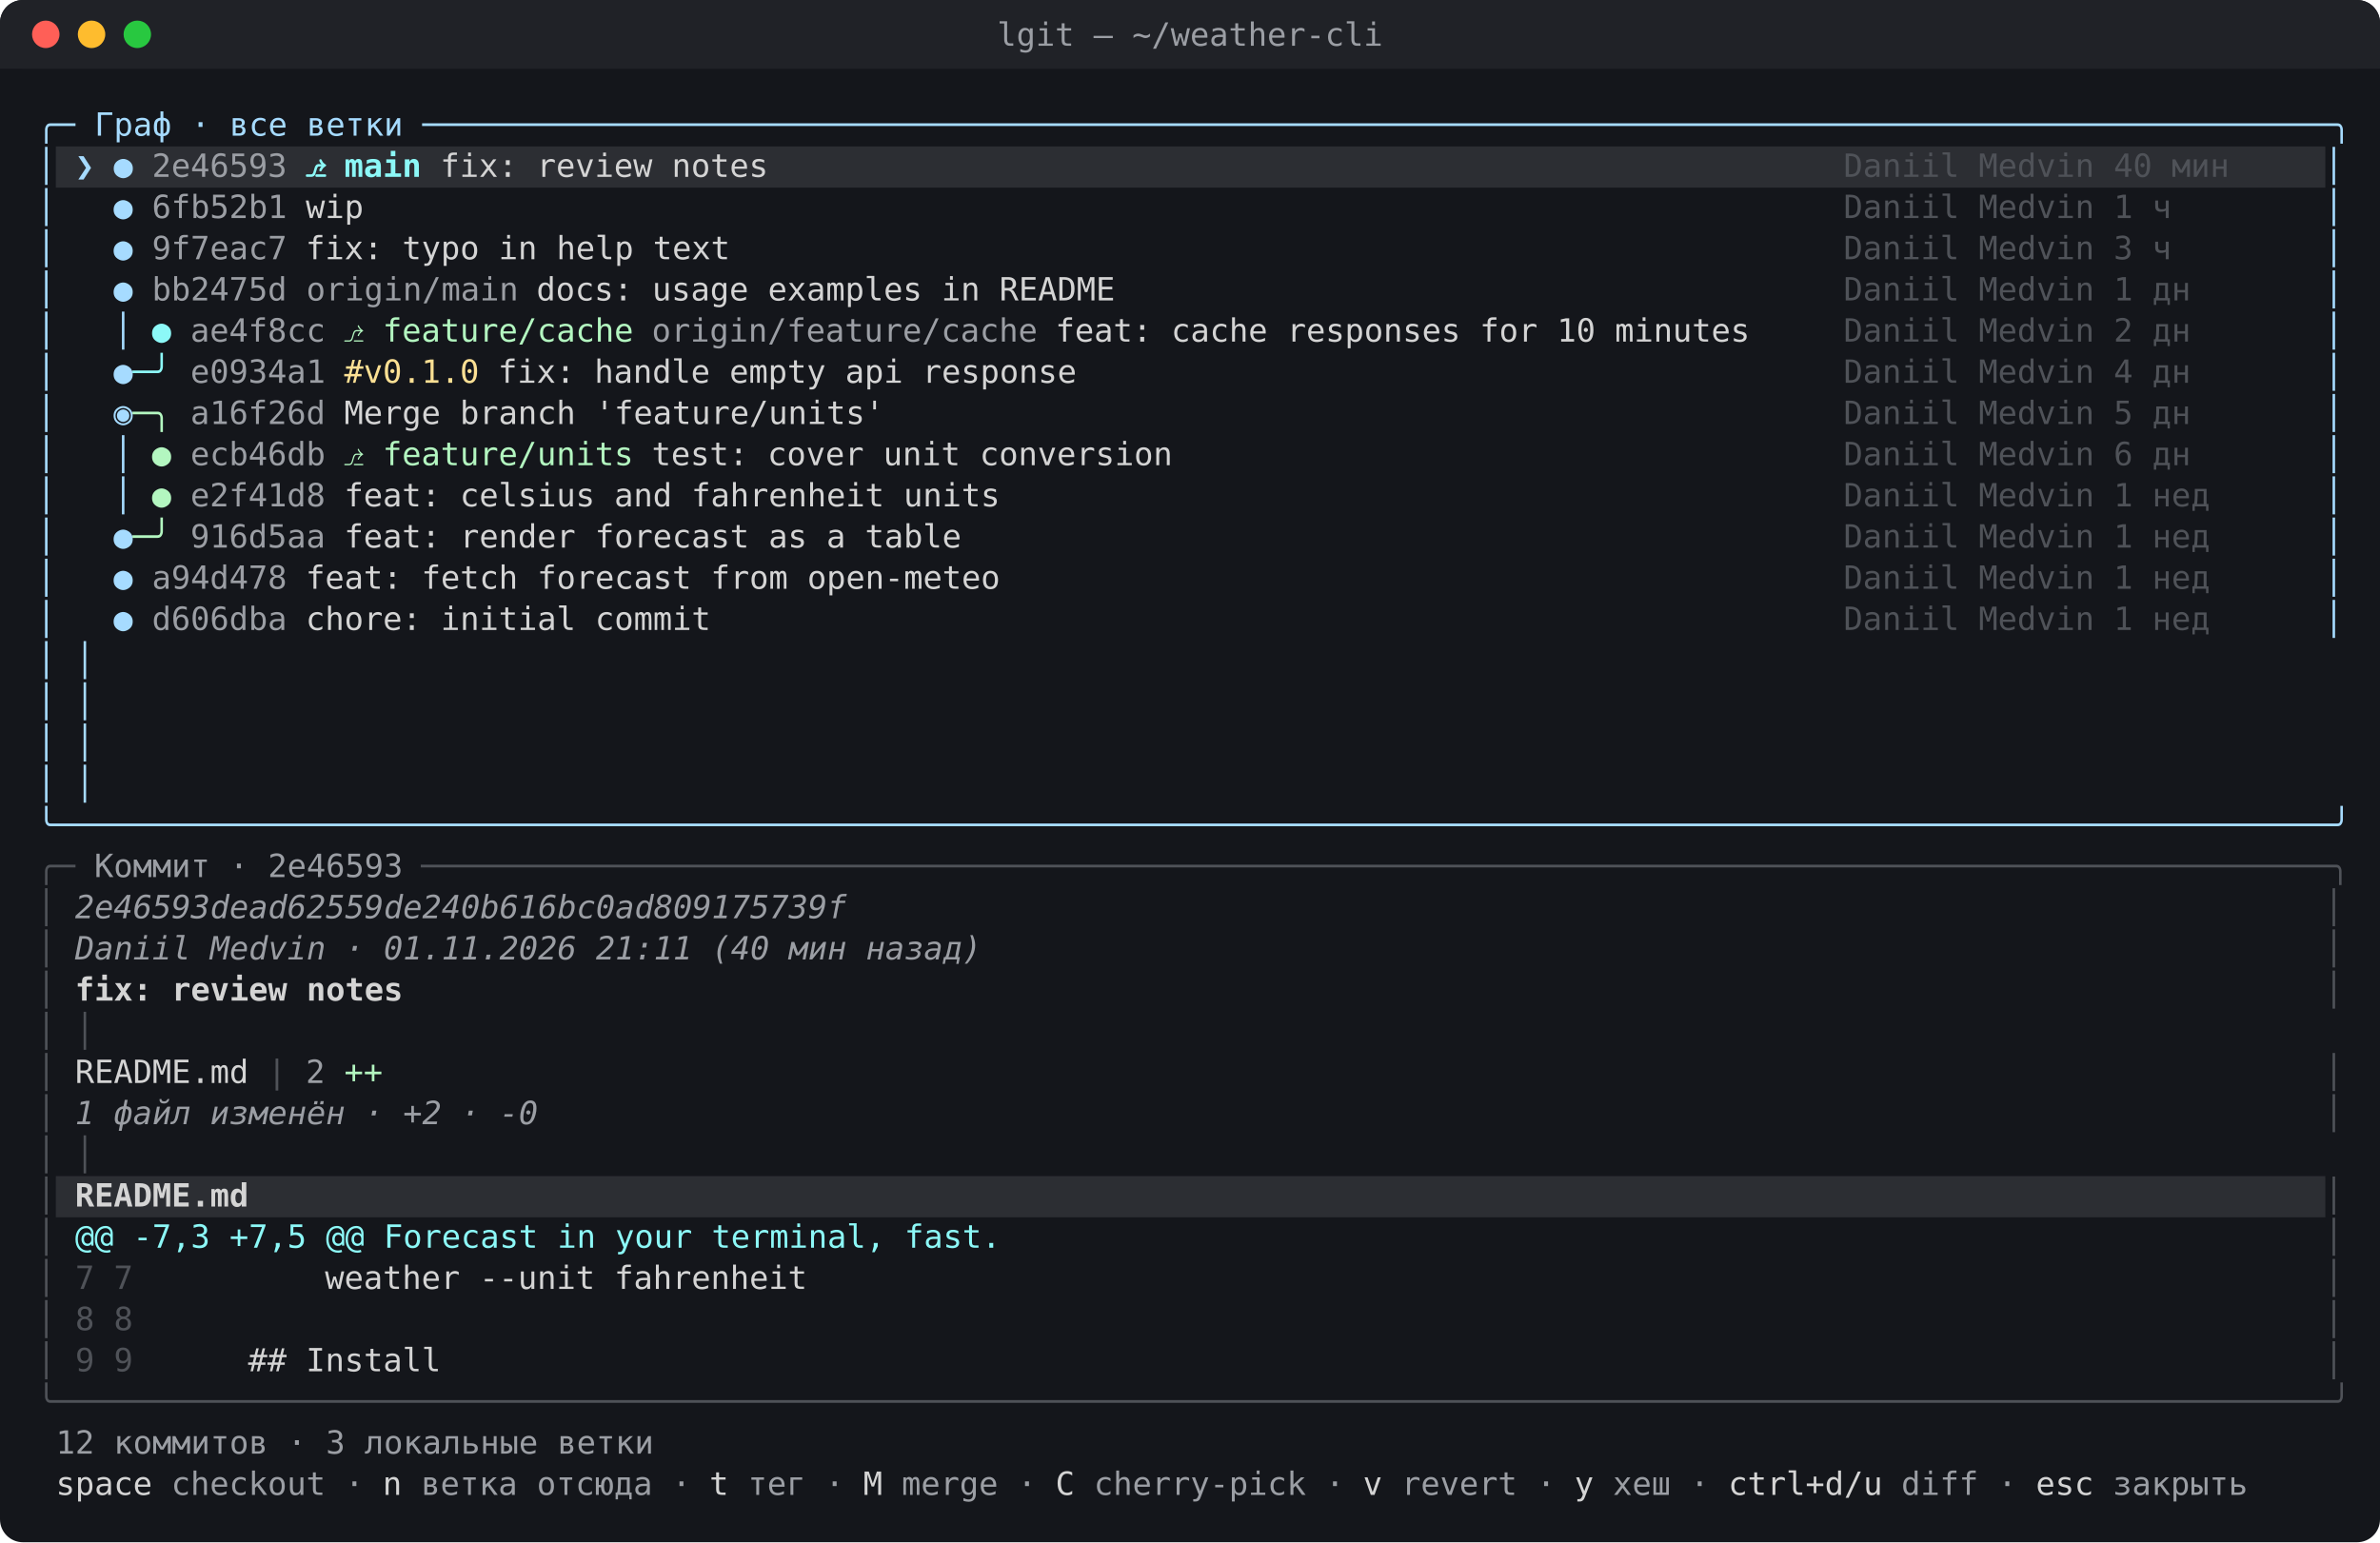
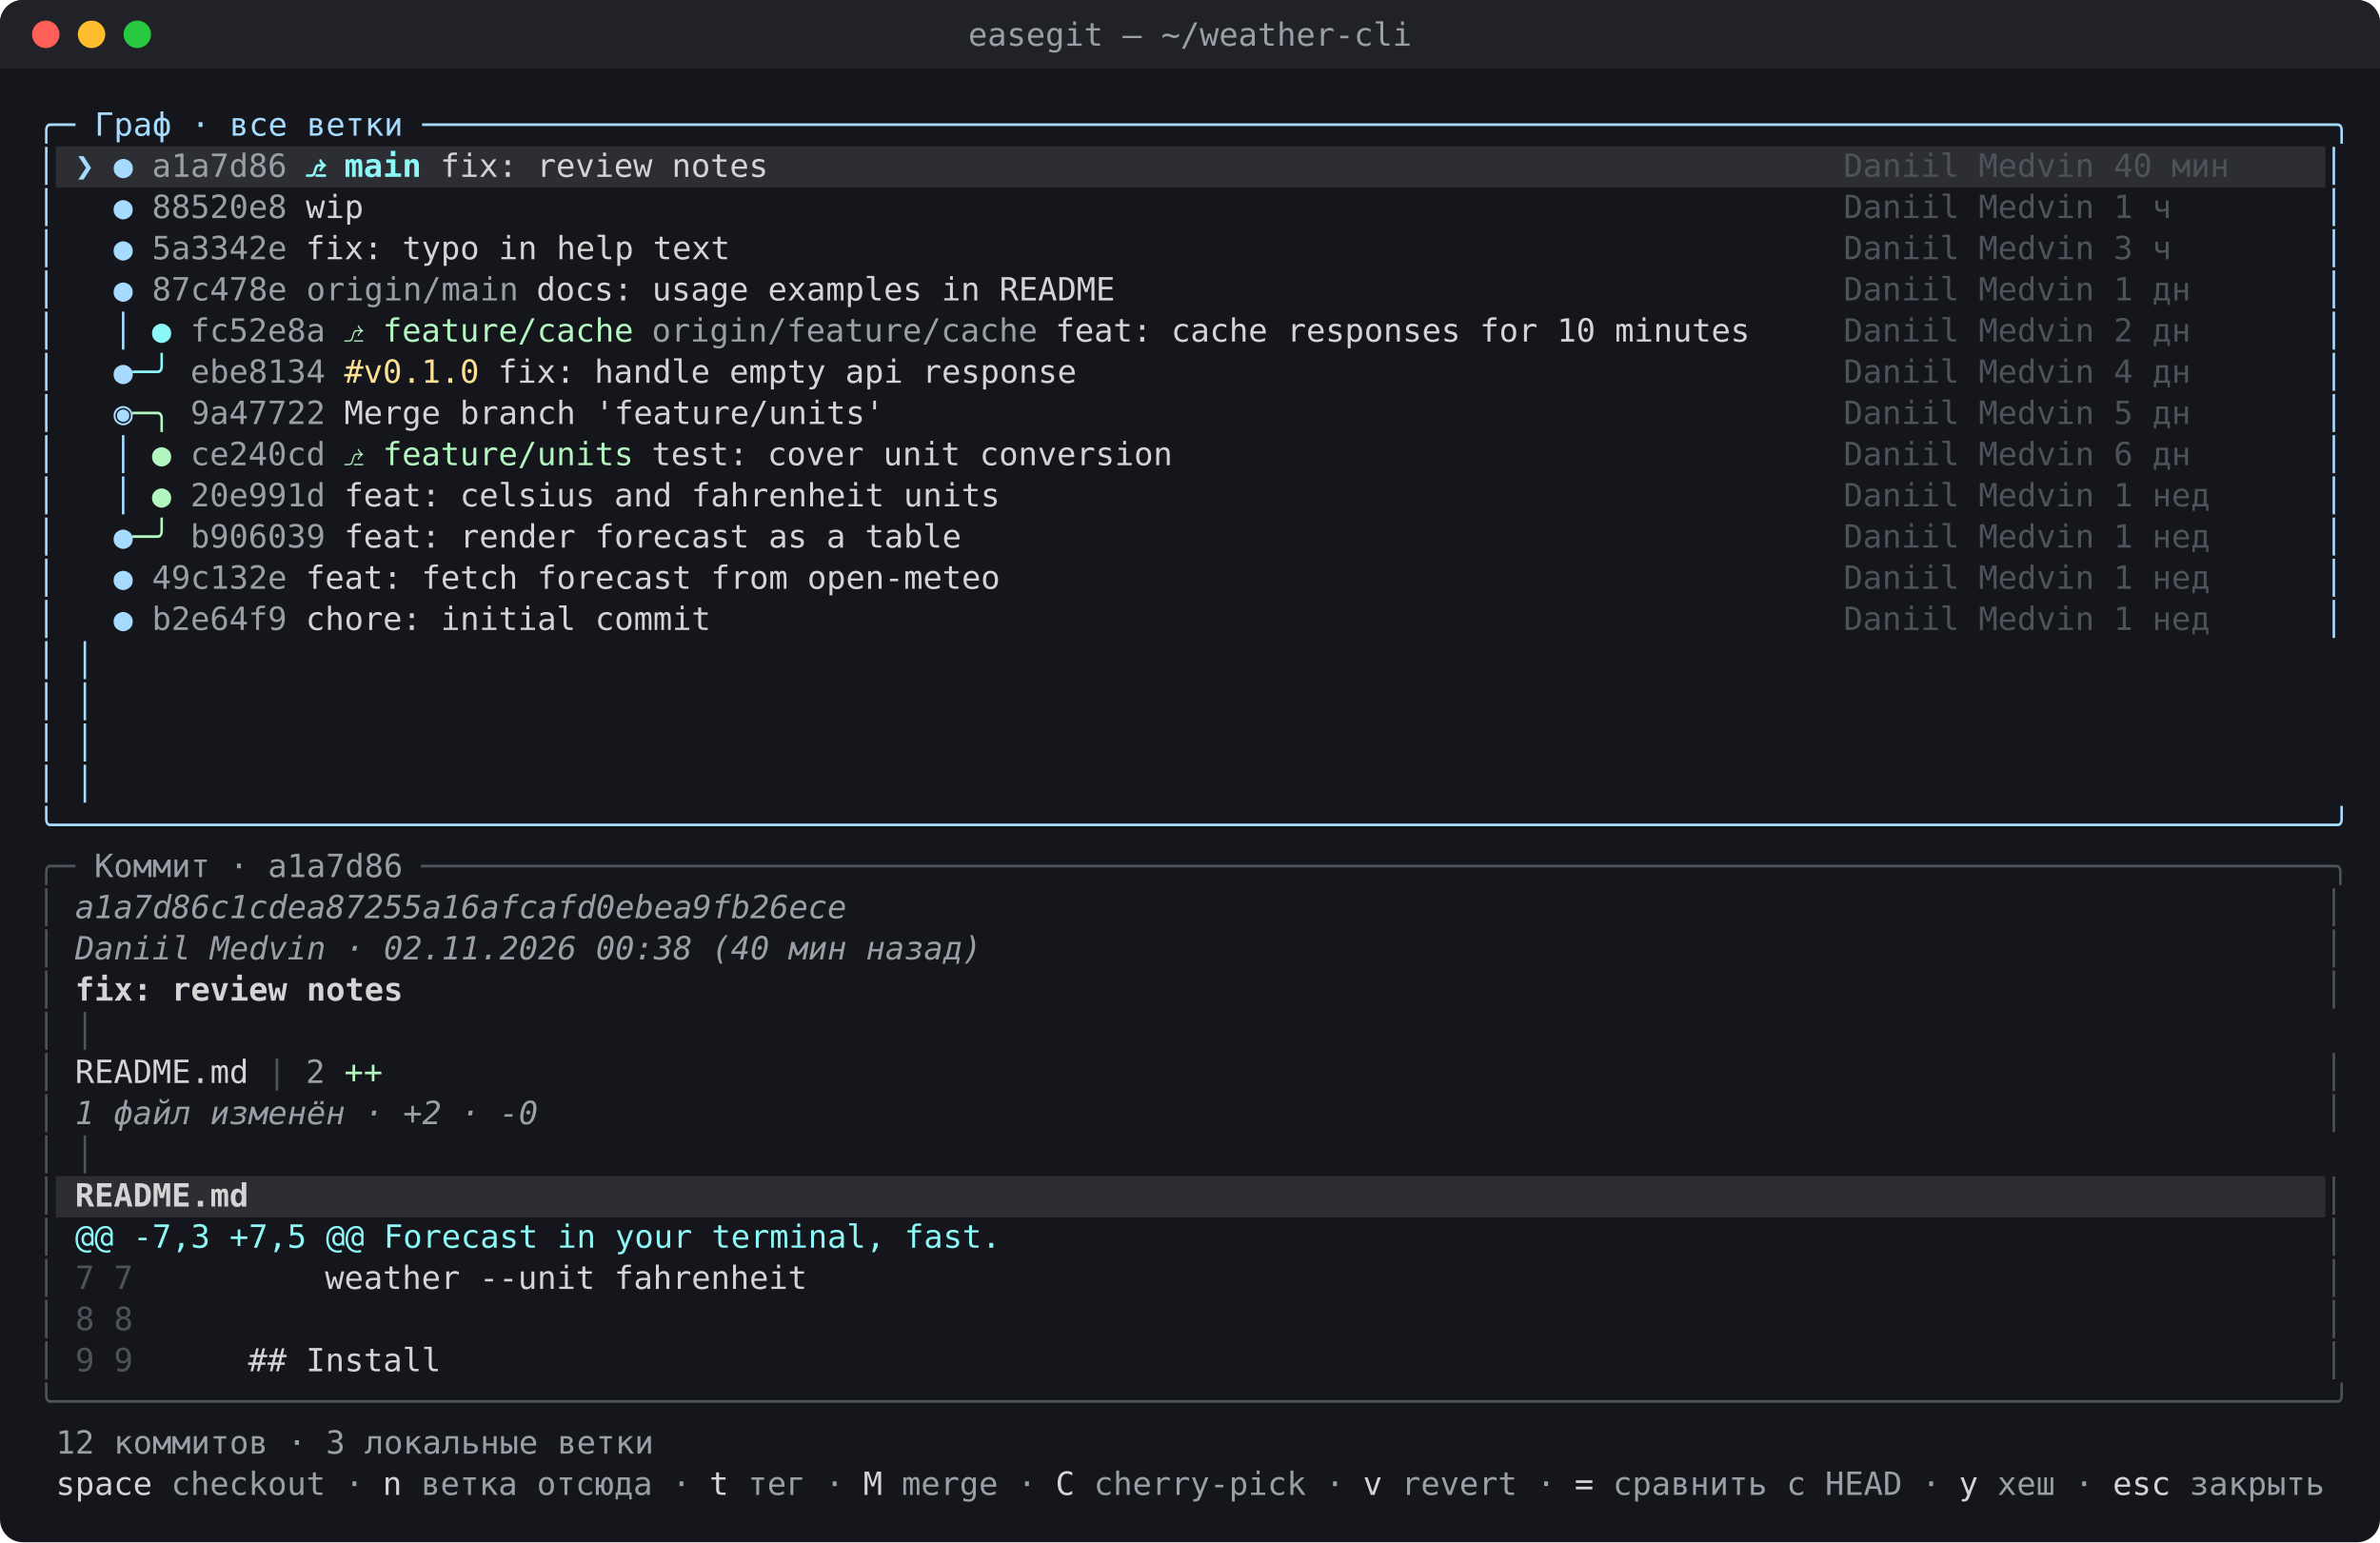
<svg xmlns="http://www.w3.org/2000/svg" width="1040" height="674" viewBox="0 0 1040 674">
  <style>text{font-family:"JetBrains Mono","Cascadia Mono","SF Mono",Menlo,Consolas,"DejaVu Sans Mono",monospace;font-size:14px;white-space:pre}</style>
  <rect width="100%" height="100%" rx="10" fill="#14161B" />
  <rect width="100%" height="30" rx="10" fill="#202227" />
  <rect y="20" width="100%" height="10" fill="#202227" />
  <circle cx="20" cy="15" r="6" fill="#FF5F57" />
  <circle cx="40" cy="15" r="6" fill="#FEBC2E" />
  <circle cx="60" cy="15" r="6" fill="#28C840" />
-   <text x="520" y="20" fill="#9B9EA4" text-anchor="middle">lgit — ~/weather-cli</text>
+   <text x="520" y="20" fill="#9B9EA4" text-anchor="middle">easegit — ~/weather-cli</text>
  <text x="16.0" y="59.3" fill="#A6DBFF" textLength="1008.0" lengthAdjust="spacingAndGlyphs">╭─ Граф · все ветки ───────────────────────────────────────────────────────────────────────────────────────────────────╮</text>
  <rect x="24.4" y="64" width="991.7" height="18" fill="#2C2E33" />
  <text x="16.0" y="77.3" fill="#A6DBFF" textLength="8.4" lengthAdjust="spacingAndGlyphs">│</text>
  <text x="32.8" y="77.3" fill="#A6DBFF" textLength="25.2" lengthAdjust="spacingAndGlyphs" font-weight="bold">❯ ●</text>
-   <text x="66.4" y="77.3" fill="#9B9EA4" textLength="58.8" lengthAdjust="spacingAndGlyphs">2e46593</text>
+   <text x="66.4" y="77.3" fill="#9B9EA4" textLength="58.8" lengthAdjust="spacingAndGlyphs">a1a7d86</text>
  <text x="133.6" y="77.3" fill="#8CF8F7" textLength="50.4" lengthAdjust="spacingAndGlyphs" font-weight="bold">⎇ main</text>
  <text x="192.4" y="77.3" fill="#D4D4D4" textLength="142.8" lengthAdjust="spacingAndGlyphs">fix: review notes</text>
  <text x="805.6" y="77.3" fill="#4F5258" textLength="201.6" lengthAdjust="spacingAndGlyphs">Daniil Medvin     40 мин</text>
  <text x="1015.6" y="77.3" fill="#A6DBFF" textLength="8.4" lengthAdjust="spacingAndGlyphs">│</text>
  <text x="16.0" y="95.3" fill="#A6DBFF" textLength="8.4" lengthAdjust="spacingAndGlyphs">│</text>
  <text x="49.6" y="95.3" fill="#A6DBFF" textLength="8.4" lengthAdjust="spacingAndGlyphs" font-weight="bold">●</text>
-   <text x="66.4" y="95.3" fill="#9B9EA4" textLength="58.8" lengthAdjust="spacingAndGlyphs">6fb52b1</text>
+   <text x="66.4" y="95.3" fill="#9B9EA4" textLength="58.8" lengthAdjust="spacingAndGlyphs">88520e8</text>
  <text x="133.6" y="95.3" fill="#D4D4D4" textLength="25.2" lengthAdjust="spacingAndGlyphs">wip</text>
  <text x="805.6" y="95.3" fill="#4F5258" textLength="201.6" lengthAdjust="spacingAndGlyphs">Daniil Medvin        1 ч</text>
  <text x="1015.6" y="95.3" fill="#A6DBFF" textLength="8.4" lengthAdjust="spacingAndGlyphs">│</text>
  <text x="16.0" y="113.3" fill="#A6DBFF" textLength="8.4" lengthAdjust="spacingAndGlyphs">│</text>
  <text x="49.6" y="113.3" fill="#A6DBFF" textLength="8.4" lengthAdjust="spacingAndGlyphs" font-weight="bold">●</text>
-   <text x="66.4" y="113.3" fill="#9B9EA4" textLength="58.8" lengthAdjust="spacingAndGlyphs">9f7eac7</text>
+   <text x="66.4" y="113.3" fill="#9B9EA4" textLength="58.8" lengthAdjust="spacingAndGlyphs">5a3342e</text>
  <text x="133.6" y="113.3" fill="#D4D4D4" textLength="184.8" lengthAdjust="spacingAndGlyphs">fix: typo in help text</text>
  <text x="805.6" y="113.3" fill="#4F5258" textLength="201.6" lengthAdjust="spacingAndGlyphs">Daniil Medvin        3 ч</text>
  <text x="1015.6" y="113.3" fill="#A6DBFF" textLength="8.4" lengthAdjust="spacingAndGlyphs">│</text>
  <text x="16.0" y="131.3" fill="#A6DBFF" textLength="8.4" lengthAdjust="spacingAndGlyphs">│</text>
  <text x="49.6" y="131.3" fill="#A6DBFF" textLength="8.4" lengthAdjust="spacingAndGlyphs" font-weight="bold">●</text>
-   <text x="66.4" y="131.3" fill="#9B9EA4" textLength="159.6" lengthAdjust="spacingAndGlyphs">bb2475d origin/main</text>
+   <text x="66.4" y="131.3" fill="#9B9EA4" textLength="159.6" lengthAdjust="spacingAndGlyphs">87c478e origin/main</text>
  <text x="234.4" y="131.3" fill="#D4D4D4" textLength="252.0" lengthAdjust="spacingAndGlyphs">docs: usage examples in README</text>
  <text x="805.6" y="131.3" fill="#4F5258" textLength="201.6" lengthAdjust="spacingAndGlyphs">Daniil Medvin       1 дн</text>
  <text x="1015.6" y="131.3" fill="#A6DBFF" textLength="8.4" lengthAdjust="spacingAndGlyphs">│</text>
  <text x="16.0" y="149.3" fill="#A6DBFF" textLength="8.4" lengthAdjust="spacingAndGlyphs">│</text>
  <text x="49.6" y="149.3" fill="#A6DBFF" textLength="8.4" lengthAdjust="spacingAndGlyphs">│</text>
  <text x="66.4" y="149.3" fill="#8CF8F7" textLength="8.4" lengthAdjust="spacingAndGlyphs" font-weight="bold">●</text>
-   <text x="83.2" y="149.3" fill="#9B9EA4" textLength="58.8" lengthAdjust="spacingAndGlyphs">ae4f8cc</text>
+   <text x="83.2" y="149.3" fill="#9B9EA4" textLength="58.8" lengthAdjust="spacingAndGlyphs">fc52e8a</text>
  <text x="150.4" y="149.3" fill="#B3F6C0" textLength="126.0" lengthAdjust="spacingAndGlyphs">⎇ feature/cache</text>
  <text x="284.8" y="149.3" fill="#9B9EA4" textLength="168.0" lengthAdjust="spacingAndGlyphs">origin/feature/cache</text>
  <text x="461.2" y="149.3" fill="#D4D4D4" textLength="302.4" lengthAdjust="spacingAndGlyphs">feat: cache responses for 10 minutes</text>
  <text x="805.6" y="149.3" fill="#4F5258" textLength="201.6" lengthAdjust="spacingAndGlyphs">Daniil Medvin       2 дн</text>
  <text x="1015.6" y="149.3" fill="#A6DBFF" textLength="8.4" lengthAdjust="spacingAndGlyphs">│</text>
  <text x="16.0" y="167.3" fill="#A6DBFF" textLength="8.4" lengthAdjust="spacingAndGlyphs">│</text>
  <text x="49.6" y="167.3" fill="#A6DBFF" textLength="8.4" lengthAdjust="spacingAndGlyphs" font-weight="bold">●</text>
  <text x="58.0" y="167.3" fill="#8CF8F7" textLength="16.8" lengthAdjust="spacingAndGlyphs">─╯</text>
-   <text x="83.2" y="167.3" fill="#9B9EA4" textLength="58.8" lengthAdjust="spacingAndGlyphs">e0934a1</text>
+   <text x="83.2" y="167.3" fill="#9B9EA4" textLength="58.8" lengthAdjust="spacingAndGlyphs">ebe8134</text>
  <text x="150.4" y="167.3" fill="#FCE094" textLength="58.8" lengthAdjust="spacingAndGlyphs">#v0.1.0</text>
  <text x="217.6" y="167.3" fill="#D4D4D4" textLength="252.0" lengthAdjust="spacingAndGlyphs">fix: handle empty api response</text>
  <text x="805.6" y="167.3" fill="#4F5258" textLength="201.6" lengthAdjust="spacingAndGlyphs">Daniil Medvin       4 дн</text>
  <text x="1015.6" y="167.3" fill="#A6DBFF" textLength="8.4" lengthAdjust="spacingAndGlyphs">│</text>
  <text x="16.0" y="185.3" fill="#A6DBFF" textLength="8.4" lengthAdjust="spacingAndGlyphs">│</text>
  <text x="49.6" y="185.3" fill="#A6DBFF" textLength="8.4" lengthAdjust="spacingAndGlyphs" font-weight="bold">◉</text>
  <text x="58.0" y="185.3" fill="#B3F6C0" textLength="16.8" lengthAdjust="spacingAndGlyphs">─╮</text>
-   <text x="83.2" y="185.3" fill="#9B9EA4" textLength="58.8" lengthAdjust="spacingAndGlyphs">a16f26d</text>
+   <text x="83.2" y="185.3" fill="#9B9EA4" textLength="58.8" lengthAdjust="spacingAndGlyphs">9a47722</text>
  <text x="150.4" y="185.3" fill="#D4D4D4" textLength="235.2" lengthAdjust="spacingAndGlyphs">Merge branch 'feature/units'</text>
  <text x="805.6" y="185.3" fill="#4F5258" textLength="201.6" lengthAdjust="spacingAndGlyphs">Daniil Medvin       5 дн</text>
  <text x="1015.6" y="185.3" fill="#A6DBFF" textLength="8.4" lengthAdjust="spacingAndGlyphs">│</text>
  <text x="16.0" y="203.3" fill="#A6DBFF" textLength="8.4" lengthAdjust="spacingAndGlyphs">│</text>
  <text x="49.6" y="203.3" fill="#A6DBFF" textLength="8.4" lengthAdjust="spacingAndGlyphs">│</text>
  <text x="66.4" y="203.3" fill="#B3F6C0" textLength="8.4" lengthAdjust="spacingAndGlyphs" font-weight="bold">●</text>
-   <text x="83.2" y="203.3" fill="#9B9EA4" textLength="58.8" lengthAdjust="spacingAndGlyphs">ecb46db</text>
+   <text x="83.2" y="203.3" fill="#9B9EA4" textLength="58.8" lengthAdjust="spacingAndGlyphs">ce240cd</text>
  <text x="150.4" y="203.3" fill="#B3F6C0" textLength="126.0" lengthAdjust="spacingAndGlyphs">⎇ feature/units</text>
  <text x="284.8" y="203.3" fill="#D4D4D4" textLength="226.8" lengthAdjust="spacingAndGlyphs">test: cover unit conversion</text>
  <text x="805.6" y="203.3" fill="#4F5258" textLength="201.6" lengthAdjust="spacingAndGlyphs">Daniil Medvin       6 дн</text>
  <text x="1015.6" y="203.3" fill="#A6DBFF" textLength="8.4" lengthAdjust="spacingAndGlyphs">│</text>
  <text x="16.0" y="221.3" fill="#A6DBFF" textLength="8.4" lengthAdjust="spacingAndGlyphs">│</text>
  <text x="49.6" y="221.3" fill="#A6DBFF" textLength="8.4" lengthAdjust="spacingAndGlyphs">│</text>
  <text x="66.4" y="221.3" fill="#B3F6C0" textLength="8.4" lengthAdjust="spacingAndGlyphs" font-weight="bold">●</text>
-   <text x="83.2" y="221.3" fill="#9B9EA4" textLength="58.8" lengthAdjust="spacingAndGlyphs">e2f41d8</text>
+   <text x="83.2" y="221.3" fill="#9B9EA4" textLength="58.8" lengthAdjust="spacingAndGlyphs">20e991d</text>
  <text x="150.4" y="221.3" fill="#D4D4D4" textLength="285.6" lengthAdjust="spacingAndGlyphs">feat: celsius and fahrenheit units</text>
  <text x="805.6" y="221.3" fill="#4F5258" textLength="201.6" lengthAdjust="spacingAndGlyphs">Daniil Medvin      1 нед</text>
  <text x="1015.6" y="221.3" fill="#A6DBFF" textLength="8.4" lengthAdjust="spacingAndGlyphs">│</text>
  <text x="16.0" y="239.3" fill="#A6DBFF" textLength="8.4" lengthAdjust="spacingAndGlyphs">│</text>
  <text x="49.6" y="239.3" fill="#A6DBFF" textLength="8.4" lengthAdjust="spacingAndGlyphs" font-weight="bold">●</text>
  <text x="58.0" y="239.3" fill="#B3F6C0" textLength="16.8" lengthAdjust="spacingAndGlyphs">─╯</text>
-   <text x="83.2" y="239.3" fill="#9B9EA4" textLength="58.8" lengthAdjust="spacingAndGlyphs">916d5aa</text>
+   <text x="83.2" y="239.3" fill="#9B9EA4" textLength="58.8" lengthAdjust="spacingAndGlyphs">b906039</text>
  <text x="150.4" y="239.3" fill="#D4D4D4" textLength="268.8" lengthAdjust="spacingAndGlyphs">feat: render forecast as a table</text>
  <text x="805.6" y="239.3" fill="#4F5258" textLength="201.6" lengthAdjust="spacingAndGlyphs">Daniil Medvin      1 нед</text>
  <text x="1015.6" y="239.3" fill="#A6DBFF" textLength="8.4" lengthAdjust="spacingAndGlyphs">│</text>
  <text x="16.0" y="257.3" fill="#A6DBFF" textLength="8.4" lengthAdjust="spacingAndGlyphs">│</text>
  <text x="49.6" y="257.3" fill="#A6DBFF" textLength="8.4" lengthAdjust="spacingAndGlyphs" font-weight="bold">●</text>
-   <text x="66.4" y="257.3" fill="#9B9EA4" textLength="58.8" lengthAdjust="spacingAndGlyphs">a94d478</text>
+   <text x="66.4" y="257.3" fill="#9B9EA4" textLength="58.8" lengthAdjust="spacingAndGlyphs">49c132e</text>
  <text x="133.6" y="257.3" fill="#D4D4D4" textLength="302.4" lengthAdjust="spacingAndGlyphs">feat: fetch forecast from open-meteo</text>
  <text x="805.6" y="257.3" fill="#4F5258" textLength="201.6" lengthAdjust="spacingAndGlyphs">Daniil Medvin      1 нед</text>
  <text x="1015.6" y="257.3" fill="#A6DBFF" textLength="8.4" lengthAdjust="spacingAndGlyphs">│</text>
  <text x="16.0" y="275.3" fill="#A6DBFF" textLength="8.4" lengthAdjust="spacingAndGlyphs">│</text>
  <text x="49.6" y="275.3" fill="#A6DBFF" textLength="8.4" lengthAdjust="spacingAndGlyphs" font-weight="bold">●</text>
-   <text x="66.4" y="275.3" fill="#9B9EA4" textLength="58.8" lengthAdjust="spacingAndGlyphs">d606dba</text>
+   <text x="66.4" y="275.3" fill="#9B9EA4" textLength="58.8" lengthAdjust="spacingAndGlyphs">b2e64f9</text>
  <text x="133.6" y="275.3" fill="#D4D4D4" textLength="176.4" lengthAdjust="spacingAndGlyphs">chore: initial commit</text>
  <text x="805.6" y="275.3" fill="#4F5258" textLength="201.6" lengthAdjust="spacingAndGlyphs">Daniil Medvin      1 нед</text>
  <text x="1015.6" y="275.3" fill="#A6DBFF" textLength="8.4" lengthAdjust="spacingAndGlyphs">│</text>
  <text x="16.0" y="293.3" fill="#A6DBFF" textLength="1008.0" lengthAdjust="spacingAndGlyphs">│                                                                                                                      │</text>
  <text x="16.0" y="311.3" fill="#A6DBFF" textLength="1008.0" lengthAdjust="spacingAndGlyphs">│                                                                                                                      │</text>
  <text x="16.0" y="329.3" fill="#A6DBFF" textLength="1008.0" lengthAdjust="spacingAndGlyphs">│                                                                                                                      │</text>
  <text x="16.0" y="347.3" fill="#A6DBFF" textLength="1008.0" lengthAdjust="spacingAndGlyphs">│                                                                                                                      │</text>
  <text x="16.0" y="365.3" fill="#A6DBFF" textLength="1008.0" lengthAdjust="spacingAndGlyphs">╰──────────────────────────────────────────────────────────────────────────────────────────────────────────────────────╯</text>
  <text x="16.0" y="383.3" fill="#4F5258" textLength="16.8" lengthAdjust="spacingAndGlyphs">╭─</text>
-   <text x="41.2" y="383.3" fill="#9B9EA4" textLength="134.4" lengthAdjust="spacingAndGlyphs">Коммит · 2e46593</text>
+   <text x="41.2" y="383.3" fill="#9B9EA4" textLength="134.4" lengthAdjust="spacingAndGlyphs">Коммит · a1a7d86</text>
  <text x="184.0" y="383.3" fill="#4F5258" textLength="840.0" lengthAdjust="spacingAndGlyphs">───────────────────────────────────────────────────────────────────────────────────────────────────╮</text>
  <text x="16.0" y="401.3" fill="#4F5258" textLength="8.4" lengthAdjust="spacingAndGlyphs">│</text>
-   <text x="32.8" y="401.3" fill="#9B9EA4" textLength="336.0" lengthAdjust="spacingAndGlyphs" font-style="italic">2e46593dead62559de240b616bc0ad809175739f</text>
+   <text x="32.8" y="401.3" fill="#9B9EA4" textLength="336.0" lengthAdjust="spacingAndGlyphs" font-style="italic">a1a7d86c1cdea87255a16afcafd0ebea9fb26ece</text>
  <text x="1015.6" y="401.3" fill="#4F5258" textLength="8.4" lengthAdjust="spacingAndGlyphs">│</text>
  <text x="16.0" y="419.3" fill="#4F5258" textLength="8.4" lengthAdjust="spacingAndGlyphs">│</text>
-   <text x="32.8" y="419.3" fill="#9B9EA4" textLength="394.8" lengthAdjust="spacingAndGlyphs" font-style="italic">Daniil Medvin · 01.11.2026 21:11 (40 мин назад)</text>
+   <text x="32.8" y="419.3" fill="#9B9EA4" textLength="394.8" lengthAdjust="spacingAndGlyphs" font-style="italic">Daniil Medvin · 02.11.2026 00:38 (40 мин назад)</text>
  <text x="1015.6" y="419.3" fill="#4F5258" textLength="8.4" lengthAdjust="spacingAndGlyphs">│</text>
  <text x="16.0" y="437.3" fill="#4F5258" textLength="8.4" lengthAdjust="spacingAndGlyphs">│</text>
  <text x="32.8" y="437.3" fill="#D4D4D4" textLength="142.8" lengthAdjust="spacingAndGlyphs" font-weight="bold">fix: review notes</text>
  <text x="1015.6" y="437.3" fill="#4F5258" textLength="8.4" lengthAdjust="spacingAndGlyphs">│</text>
  <text x="16.0" y="455.3" fill="#4F5258" textLength="1008.0" lengthAdjust="spacingAndGlyphs">│                                                                                                                      │</text>
  <text x="16.0" y="473.3" fill="#4F5258" textLength="8.4" lengthAdjust="spacingAndGlyphs">│</text>
  <text x="32.8" y="473.3" fill="#D4D4D4" textLength="75.6" lengthAdjust="spacingAndGlyphs">README.md</text>
  <text x="116.8" y="473.3" fill="#4F5258" textLength="8.4" lengthAdjust="spacingAndGlyphs">|</text>
  <text x="133.6" y="473.3" fill="#9B9EA4" textLength="8.4" lengthAdjust="spacingAndGlyphs">2</text>
  <text x="150.4" y="473.3" fill="#B3F6C0" textLength="16.8" lengthAdjust="spacingAndGlyphs">++</text>
  <text x="1015.6" y="473.3" fill="#4F5258" textLength="8.4" lengthAdjust="spacingAndGlyphs">│</text>
  <text x="16.0" y="491.3" fill="#4F5258" textLength="8.4" lengthAdjust="spacingAndGlyphs">│</text>
  <text x="32.8" y="491.3" fill="#9B9EA4" textLength="201.6" lengthAdjust="spacingAndGlyphs" font-style="italic">1 файл изменён · +2 · -0</text>
  <text x="1015.6" y="491.3" fill="#4F5258" textLength="8.4" lengthAdjust="spacingAndGlyphs">│</text>
  <text x="16.0" y="509.3" fill="#4F5258" textLength="1008.0" lengthAdjust="spacingAndGlyphs">│                                                                                                                      │</text>
  <rect x="24.4" y="514" width="991.7" height="18" fill="#2C2E33" />
  <text x="16.0" y="527.3" fill="#4F5258" textLength="8.4" lengthAdjust="spacingAndGlyphs">│</text>
  <text x="32.8" y="527.3" fill="#D4D4D4" textLength="75.6" lengthAdjust="spacingAndGlyphs" font-weight="bold">README.md</text>
  <text x="1015.6" y="527.3" fill="#4F5258" textLength="8.4" lengthAdjust="spacingAndGlyphs">│</text>
  <text x="16.0" y="545.3" fill="#4F5258" textLength="8.4" lengthAdjust="spacingAndGlyphs">│</text>
  <text x="32.8" y="545.3" fill="#8CF8F7" textLength="403.2" lengthAdjust="spacingAndGlyphs">@@ -7,3 +7,5 @@ Forecast in your terminal, fast.</text>
  <text x="1015.6" y="545.3" fill="#4F5258" textLength="8.4" lengthAdjust="spacingAndGlyphs">│</text>
  <text x="16.0" y="563.3" fill="#4F5258" textLength="67.2" lengthAdjust="spacingAndGlyphs">│  7   7</text>
  <text x="142.0" y="563.3" fill="#D4D4D4" textLength="210.0" lengthAdjust="spacingAndGlyphs">weather --unit fahrenheit</text>
  <text x="1015.6" y="563.3" fill="#4F5258" textLength="8.4" lengthAdjust="spacingAndGlyphs">│</text>
  <text x="16.0" y="581.3" fill="#4F5258" textLength="67.2" lengthAdjust="spacingAndGlyphs">│  8   8</text>
  <text x="1015.6" y="581.3" fill="#4F5258" textLength="8.4" lengthAdjust="spacingAndGlyphs">│</text>
  <text x="16.0" y="599.3" fill="#4F5258" textLength="67.2" lengthAdjust="spacingAndGlyphs">│  9   9</text>
  <text x="108.4" y="599.3" fill="#D4D4D4" textLength="84.0" lengthAdjust="spacingAndGlyphs">## Install</text>
  <text x="1015.6" y="599.3" fill="#4F5258" textLength="8.4" lengthAdjust="spacingAndGlyphs">│</text>
  <text x="16.0" y="617.3" fill="#4F5258" textLength="1008.0" lengthAdjust="spacingAndGlyphs">╰──────────────────────────────────────────────────────────────────────────────────────────────────────────────────────╯</text>
  <text x="24.4" y="635.3" fill="#9B9EA4" textLength="260.4" lengthAdjust="spacingAndGlyphs">12 коммитов · 3 локальные ветки</text>
  <text x="24.4" y="653.3" fill="#D4D4D4" textLength="42.0" lengthAdjust="spacingAndGlyphs">space</text>
  <text x="74.8" y="653.3" fill="#9B9EA4" textLength="84.0" lengthAdjust="spacingAndGlyphs">checkout ·</text>
  <text x="167.2" y="653.3" fill="#D4D4D4" textLength="8.4" lengthAdjust="spacingAndGlyphs">n</text>
  <text x="184.0" y="653.3" fill="#9B9EA4" textLength="117.6" lengthAdjust="spacingAndGlyphs">ветка отсюда ·</text>
  <text x="310.0" y="653.3" fill="#D4D4D4" textLength="8.4" lengthAdjust="spacingAndGlyphs">t</text>
  <text x="326.8" y="653.3" fill="#9B9EA4" textLength="42.0" lengthAdjust="spacingAndGlyphs">тег ·</text>
  <text x="377.2" y="653.3" fill="#D4D4D4" textLength="8.4" lengthAdjust="spacingAndGlyphs">M</text>
  <text x="394.0" y="653.3" fill="#9B9EA4" textLength="58.8" lengthAdjust="spacingAndGlyphs">merge ·</text>
  <text x="461.2" y="653.3" fill="#D4D4D4" textLength="8.4" lengthAdjust="spacingAndGlyphs">C</text>
  <text x="478.0" y="653.3" fill="#9B9EA4" textLength="109.2" lengthAdjust="spacingAndGlyphs">cherry-pick ·</text>
  <text x="595.6" y="653.3" fill="#D4D4D4" textLength="8.4" lengthAdjust="spacingAndGlyphs">v</text>
  <text x="612.4" y="653.3" fill="#9B9EA4" textLength="67.2" lengthAdjust="spacingAndGlyphs">revert ·</text>
-   <text x="688.0" y="653.3" fill="#D4D4D4" textLength="8.4" lengthAdjust="spacingAndGlyphs">y</text>
-   <text x="704.8" y="653.3" fill="#9B9EA4" textLength="42.0" lengthAdjust="spacingAndGlyphs">хеш ·</text>
-   <text x="755.2" y="653.3" fill="#D4D4D4" textLength="67.2" lengthAdjust="spacingAndGlyphs">ctrl+d/u</text>
-   <text x="830.8" y="653.3" fill="#9B9EA4" textLength="50.4" lengthAdjust="spacingAndGlyphs">diff ·</text>
-   <text x="889.6" y="653.3" fill="#D4D4D4" textLength="25.2" lengthAdjust="spacingAndGlyphs">esc</text>
-   <text x="923.2" y="653.3" fill="#9B9EA4" textLength="58.8" lengthAdjust="spacingAndGlyphs">закрыть</text>
+   <text x="688.0" y="653.3" fill="#D4D4D4" textLength="8.4" lengthAdjust="spacingAndGlyphs">=</text>
+   <text x="704.8" y="653.3" fill="#9B9EA4" textLength="142.8" lengthAdjust="spacingAndGlyphs">сравнить с HEAD ·</text>
+   <text x="856.0" y="653.3" fill="#D4D4D4" textLength="8.4" lengthAdjust="spacingAndGlyphs">y</text>
+   <text x="872.8" y="653.3" fill="#9B9EA4" textLength="42.0" lengthAdjust="spacingAndGlyphs">хеш ·</text>
+   <text x="923.2" y="653.3" fill="#D4D4D4" textLength="25.2" lengthAdjust="spacingAndGlyphs">esc</text>
+   <text x="956.8" y="653.3" fill="#9B9EA4" textLength="58.8" lengthAdjust="spacingAndGlyphs">закрыть</text>
</svg>
